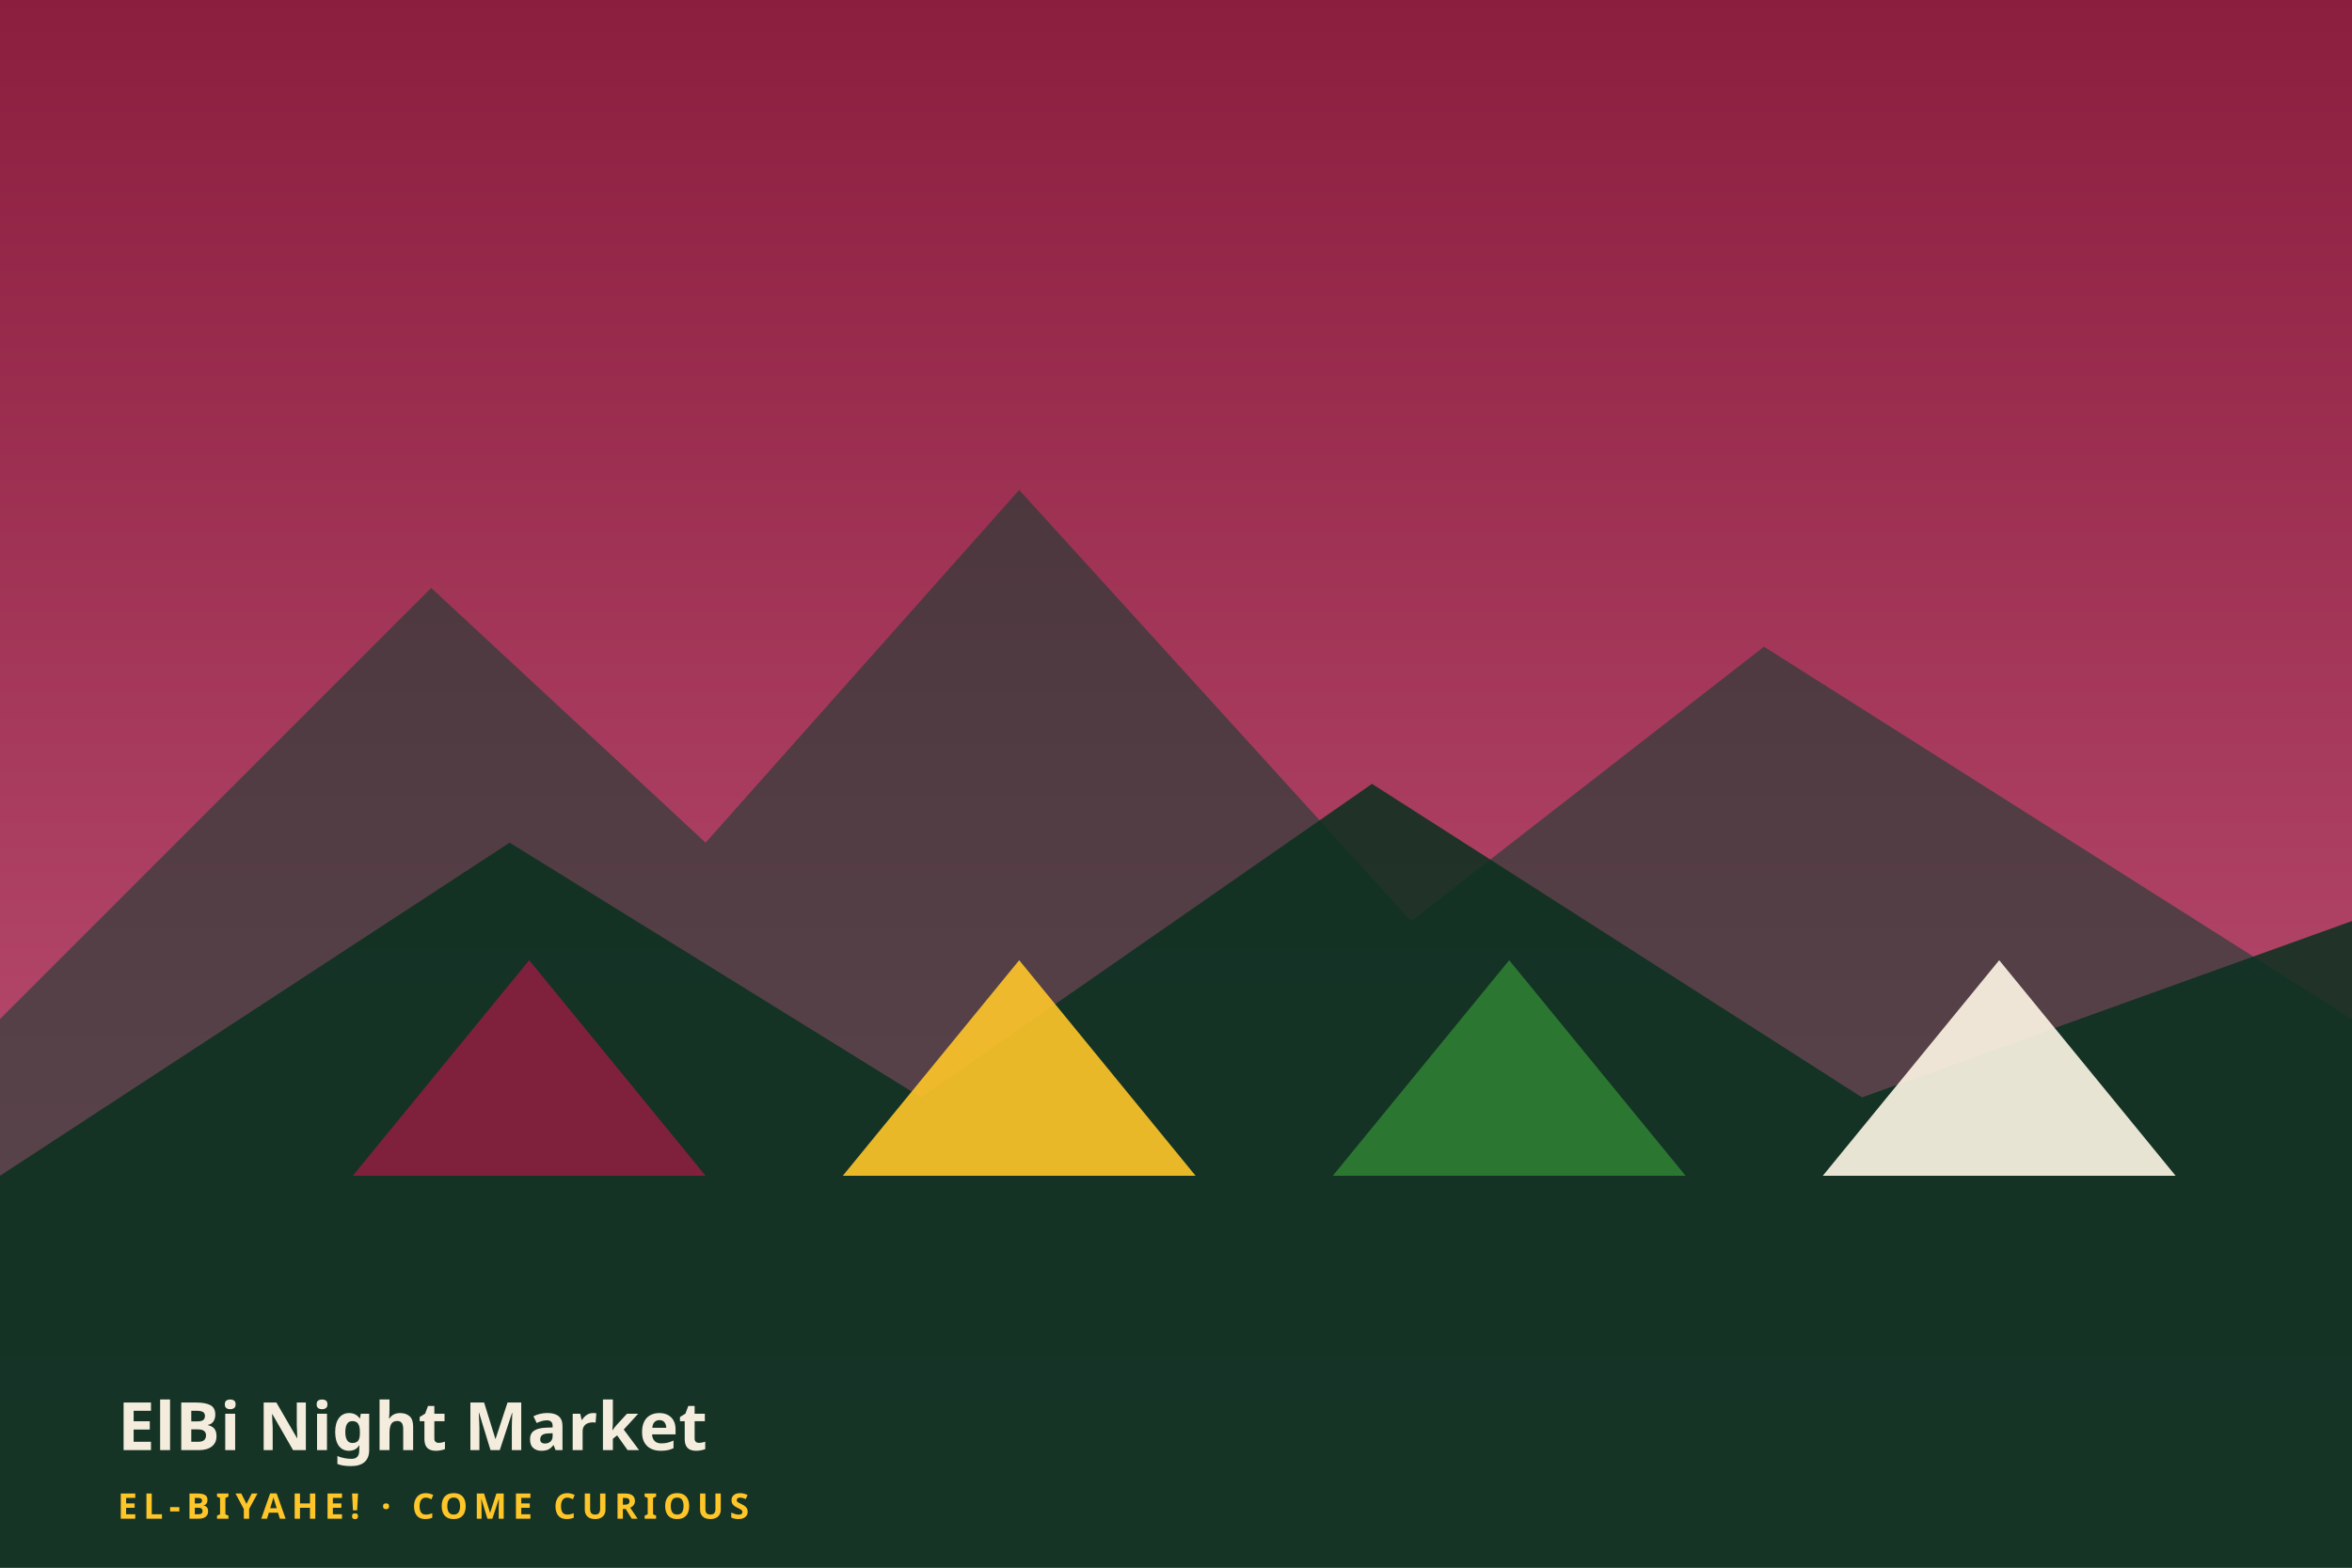
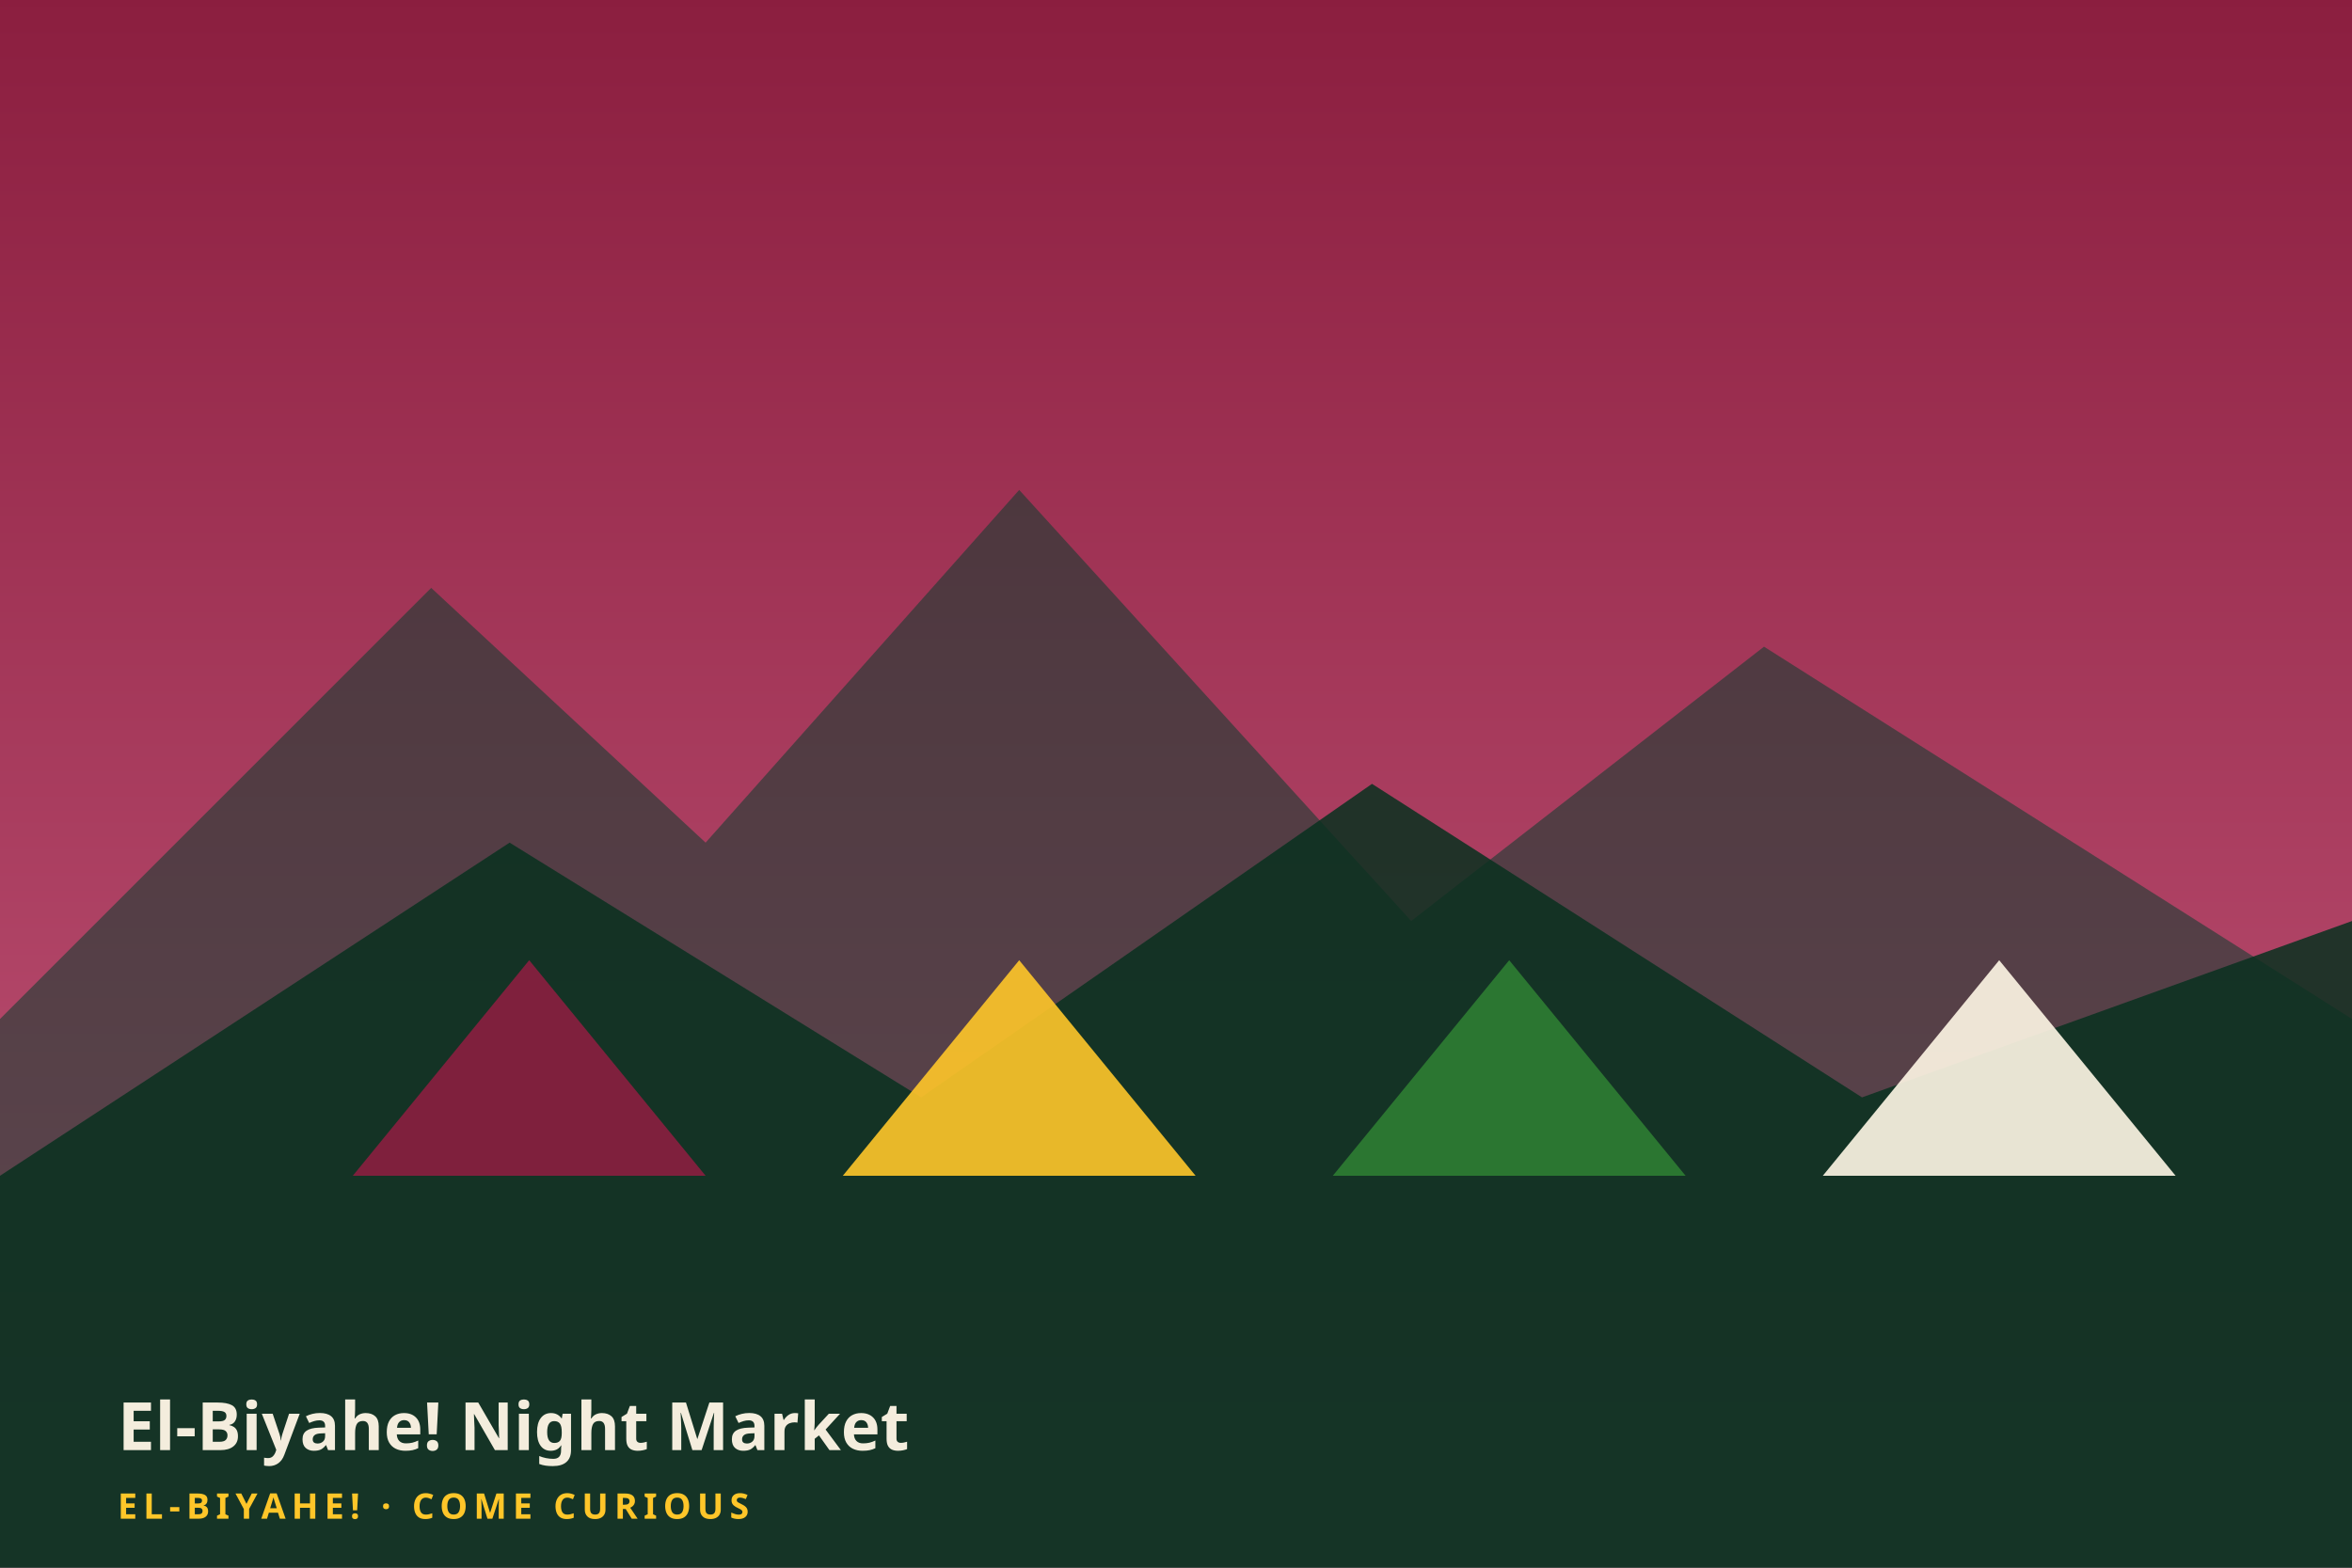
<svg xmlns="http://www.w3.org/2000/svg" width="1200" height="800" viewBox="0 0 1200 800" font-family="Poppins,Segoe UI,sans-serif">
  <defs>
    <linearGradient id="sky" x1="0" y1="0" x2="0" y2="1">
      <stop offset="0" stop-color="#8B1E3F" />
      <stop offset="1" stop-color="#c65a7d" />
    </linearGradient>
  </defs>
  <rect width="1200" height="800" fill="url(#sky)" />
  <path d="M0 520 L220 300 L360 430 L520 250 L720 470 L900 330 L1200 520 L1200 800 L0 800 Z" fill="#0B3D2E" opacity="0.55" />
  <path d="M0 600 L260 430 L470 560 L700 400 L950 560 L1200 470 L1200 800 L0 800 Z" fill="#08301F" opacity="0.85" />
  <g>
    <path d="M180 600 l90 -110 l90 110 z" fill="#8B1E3F" opacity="0.9" />
    <path d="M430 600 l90 -110 l90 110 z" fill="#FFC629" opacity="0.9" />
    <path d="M680 600 l90 -110 l90 110 z" fill="#2E7D32" opacity="0.9" />
    <path d="M930 600 l90 -110 l90 110 z" fill="#FFF7E6" opacity="0.9" />
  </g>
-   <text x="60" y="740" fill="#FFF7E6" font-size="34" font-weight="700" opacity="0.95">ElBi Night Market</text>
+   <text x="60" y="740" fill="#FFF7E6" font-size="34" font-weight="700" opacity="0.95">El-Biyahe! Night Market</text>
  <text x="60" y="775" fill="#FFC629" font-size="18" font-weight="600" letter-spacing="3">EL-BIYAHE! · COME CURIOUS</text>
</svg>
